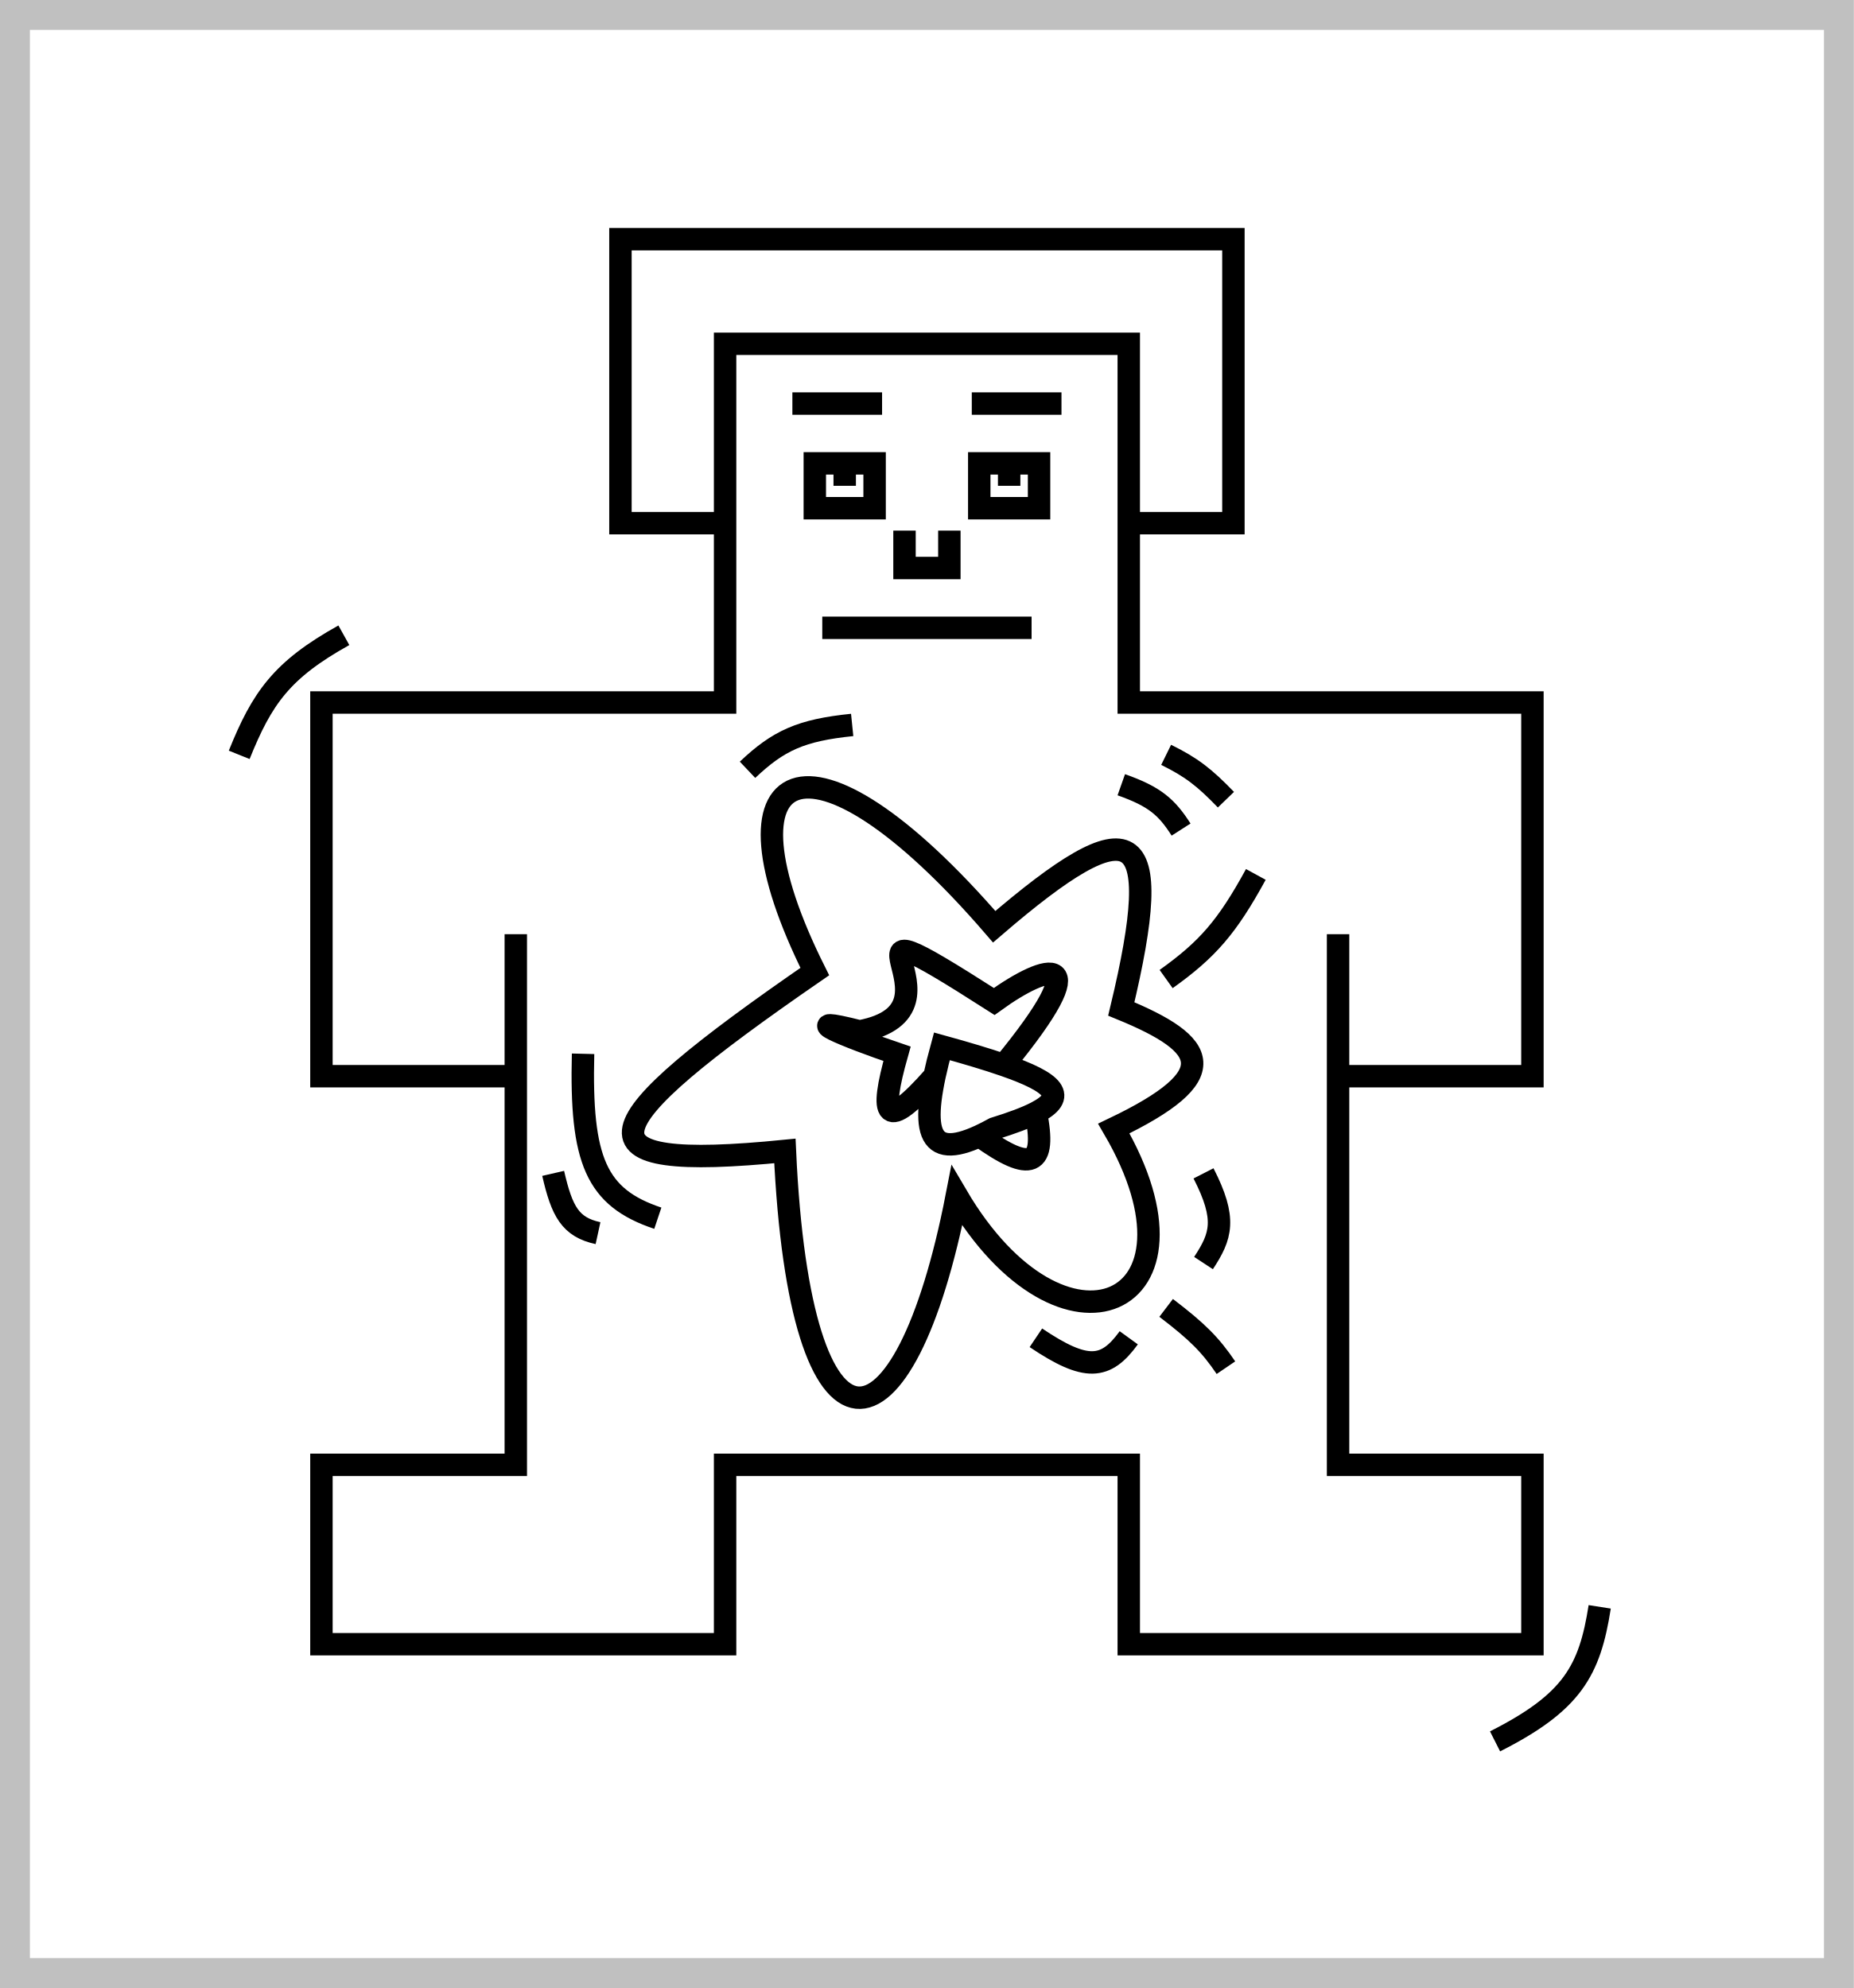
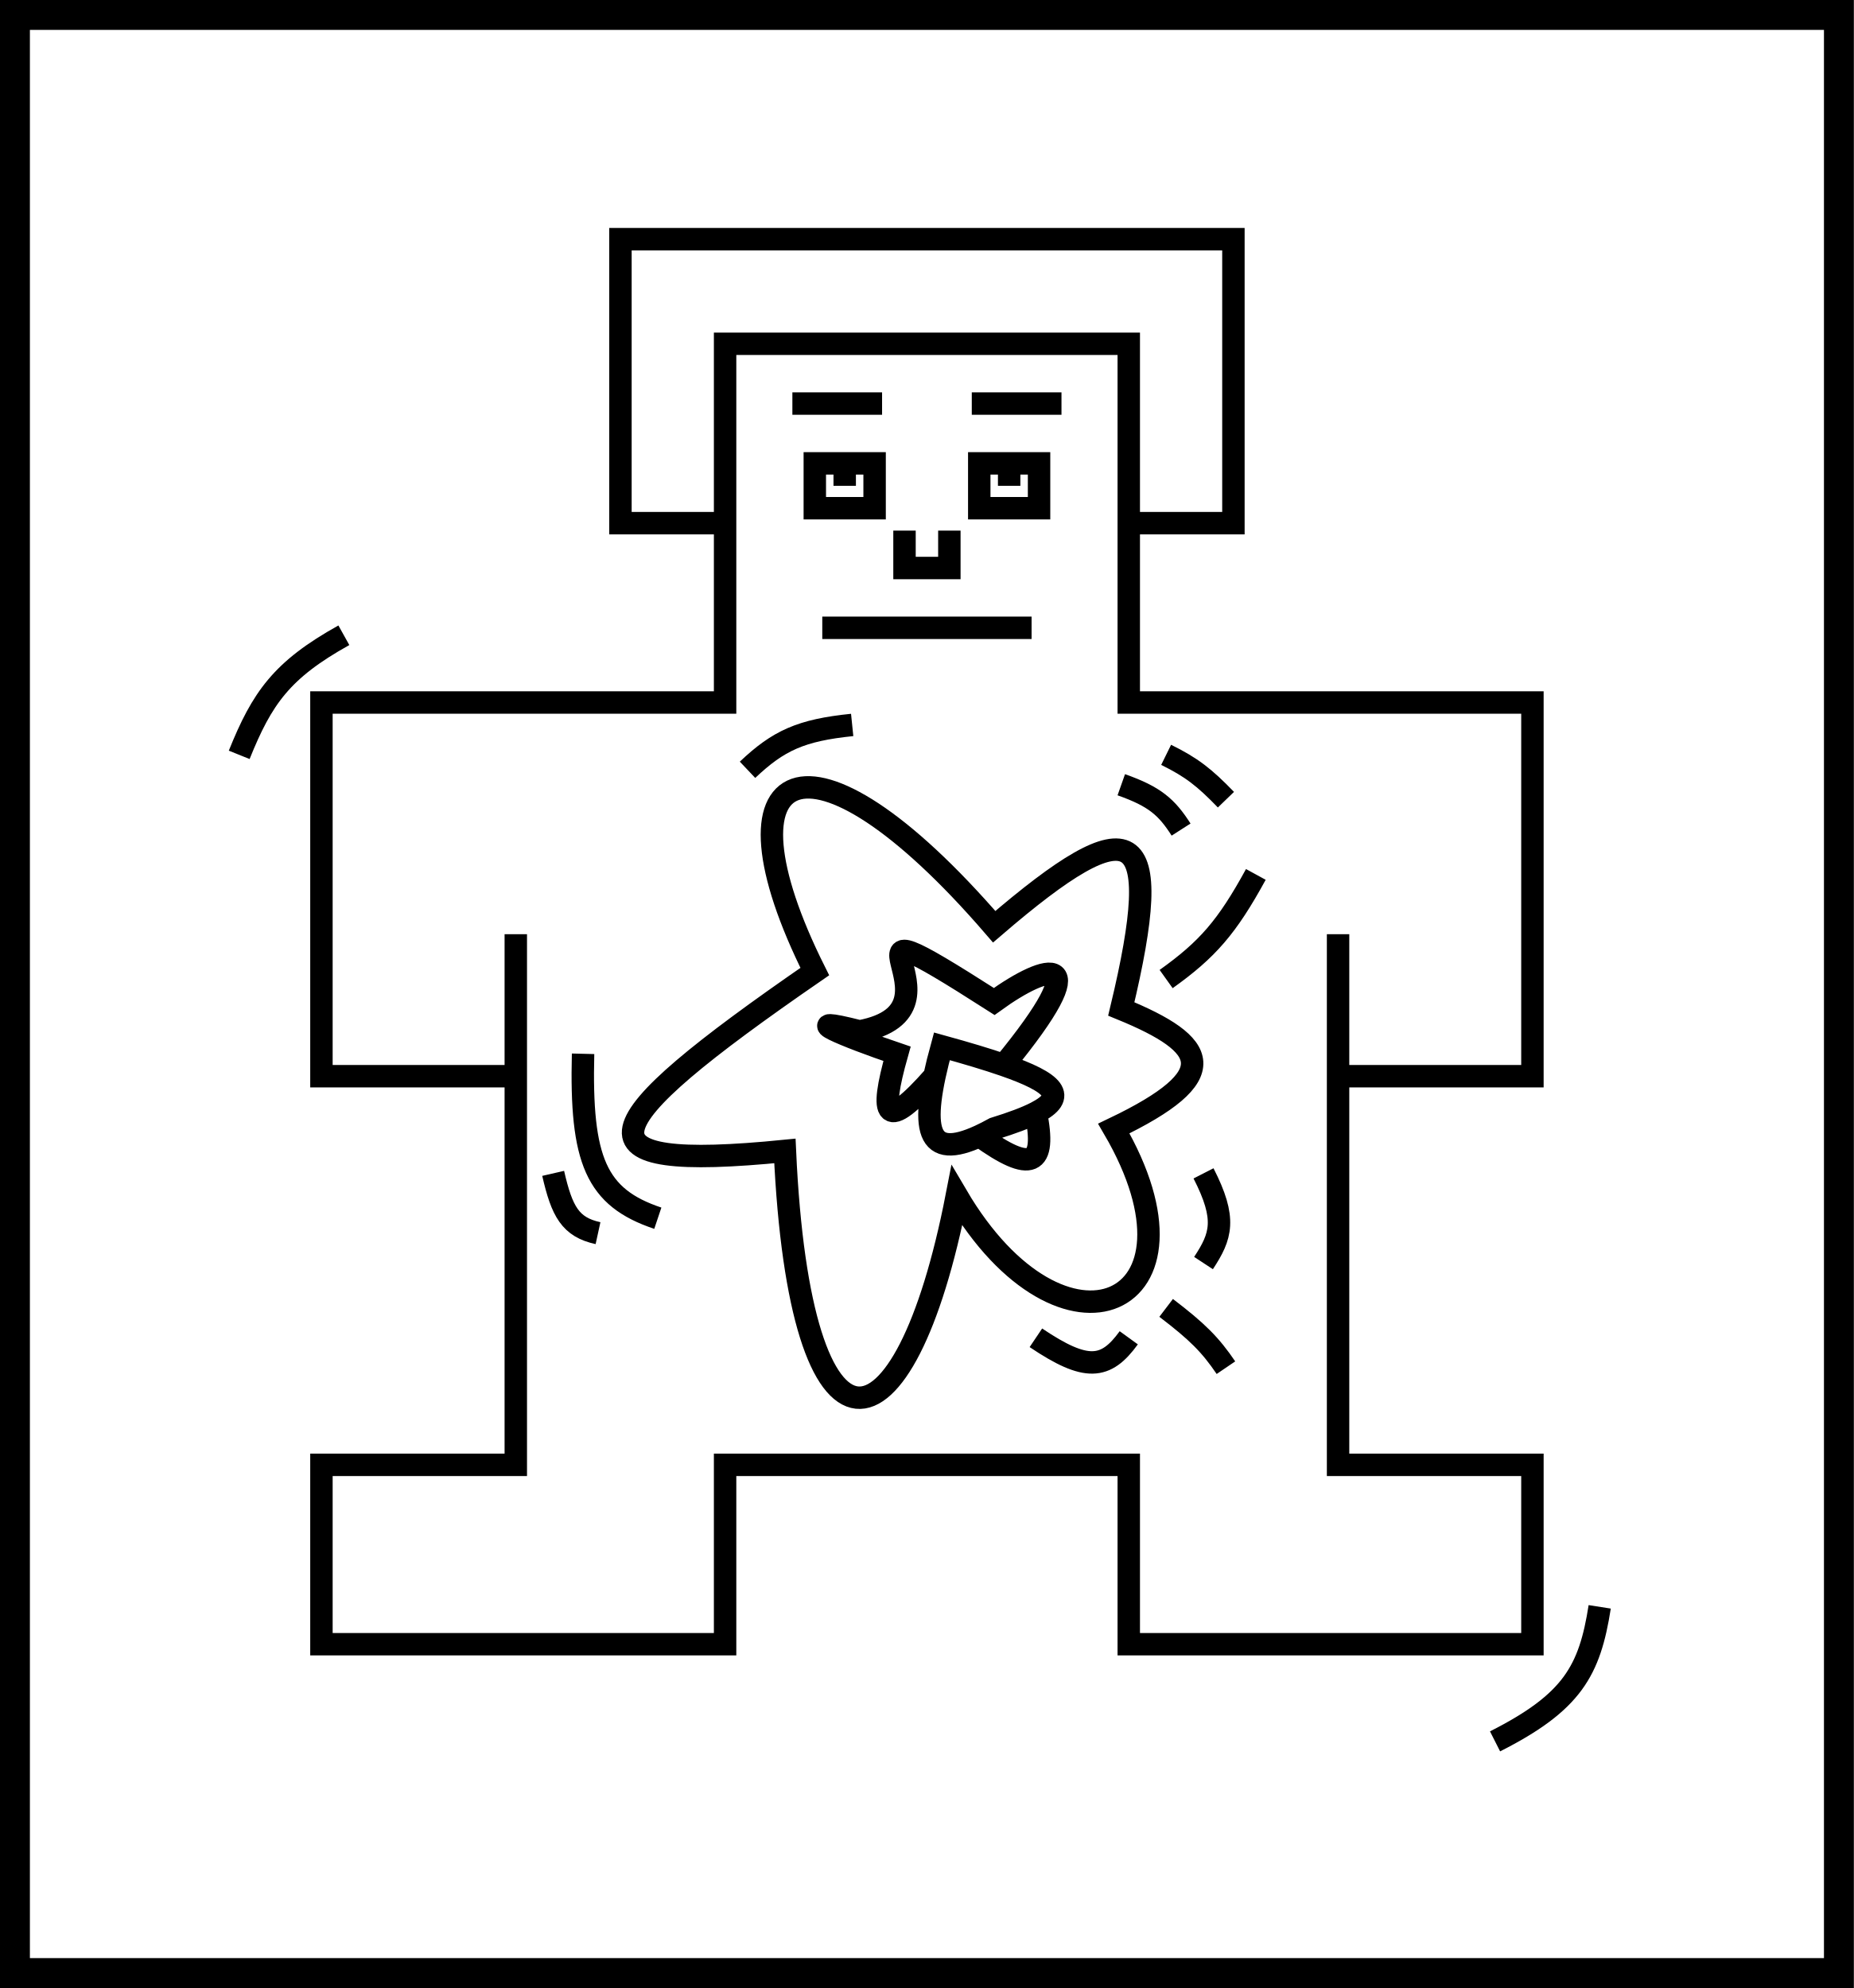
<svg xmlns="http://www.w3.org/2000/svg" width="124" height="133" viewBox="0 0 124 133" fill="none">
-   <rect x="1" y="1" width="122" height="131" fill="none" stroke="#C0C0C0" stroke-width="2" />
+   <rect x="1" y="1" width="122" height="131" fill="none" stroke="currentColor" stroke-width="2" />
  <path stroke-width="1.5" d="M75.5 35H82.5V16H41.5V35H48.5M48.5 35V23H75.5V47H102.5V72H89.5V62.5V98H102.5V110H75.5V98H48.5V110H21.5V98H34.5V72M48.5 35V47H21.5V72H34.5M34.5 62.5V72M53 27H59M65 27H71M56.5 31H54.5V34H58.5V31H56.5ZM56.5 31V32.5M67.5 31H65.5V34H69.5V31H67.5ZM67.5 31V32.5M60.5 35.5V38H63.5V35.5M55 42H69M67.142 71.253C66.03 70.868 64.645 70.455 63 70C61.424 75.739 61.992 77.623 65.518 76M67.142 71.253C70.561 72.436 71.404 73.357 69.288 74.443M67.142 71.253C73.5 63.5 70.063 64.422 66.5 67C54 59 65.5 67.5 57.5 69C53.067 67.872 56.526 69.325 60 70.5C58.804 74.746 59.178 75.77 62.5 72M69.288 74.443C68.64 74.776 67.714 75.124 66.5 75.5C66.15 75.693 65.823 75.859 65.518 76M69.288 74.443C70 78 69 78.5 65.518 76M75 52.5C77.238 53.29 78.034 53.992 79 55.5M78 50.5C79.692 51.332 80.56 52.009 82 53.5M84 58.5C82.072 62.028 80.764 63.525 78 65.5M80.5 78.5C82.068 81.564 81.682 82.7 80.5 84.5M78 87.5C80.093 89.093 80.964 89.975 82 91.5M69.288 89.5C72.658 91.768 73.958 91.627 75.5 89.5M39 70.5C38.822 77.634 39.862 80.116 44 81.5M50 51.5C52.067 49.542 53.569 48.85 57 48.5M107 107.5C106.33 111.776 105.17 113.883 100 116.5M23 42.5C18.831 44.821 17.53 46.701 16 50.5M37 78.5C37.587 81.06 38.15 82.095 40 82.5M52.5 77C53.5 99 60.5 98 64 80C71.088 92.058 81.5 87.5 74.5 75.5C81.941 71.936 80.858 69.899 75 67.5C78 55 75.875 53.936 66.5 62C54 47.5 47.5 51 54.5 65C39.244 75.518 38.085 78.433 52.5 77Z" stroke="currentColor" />
</svg>
